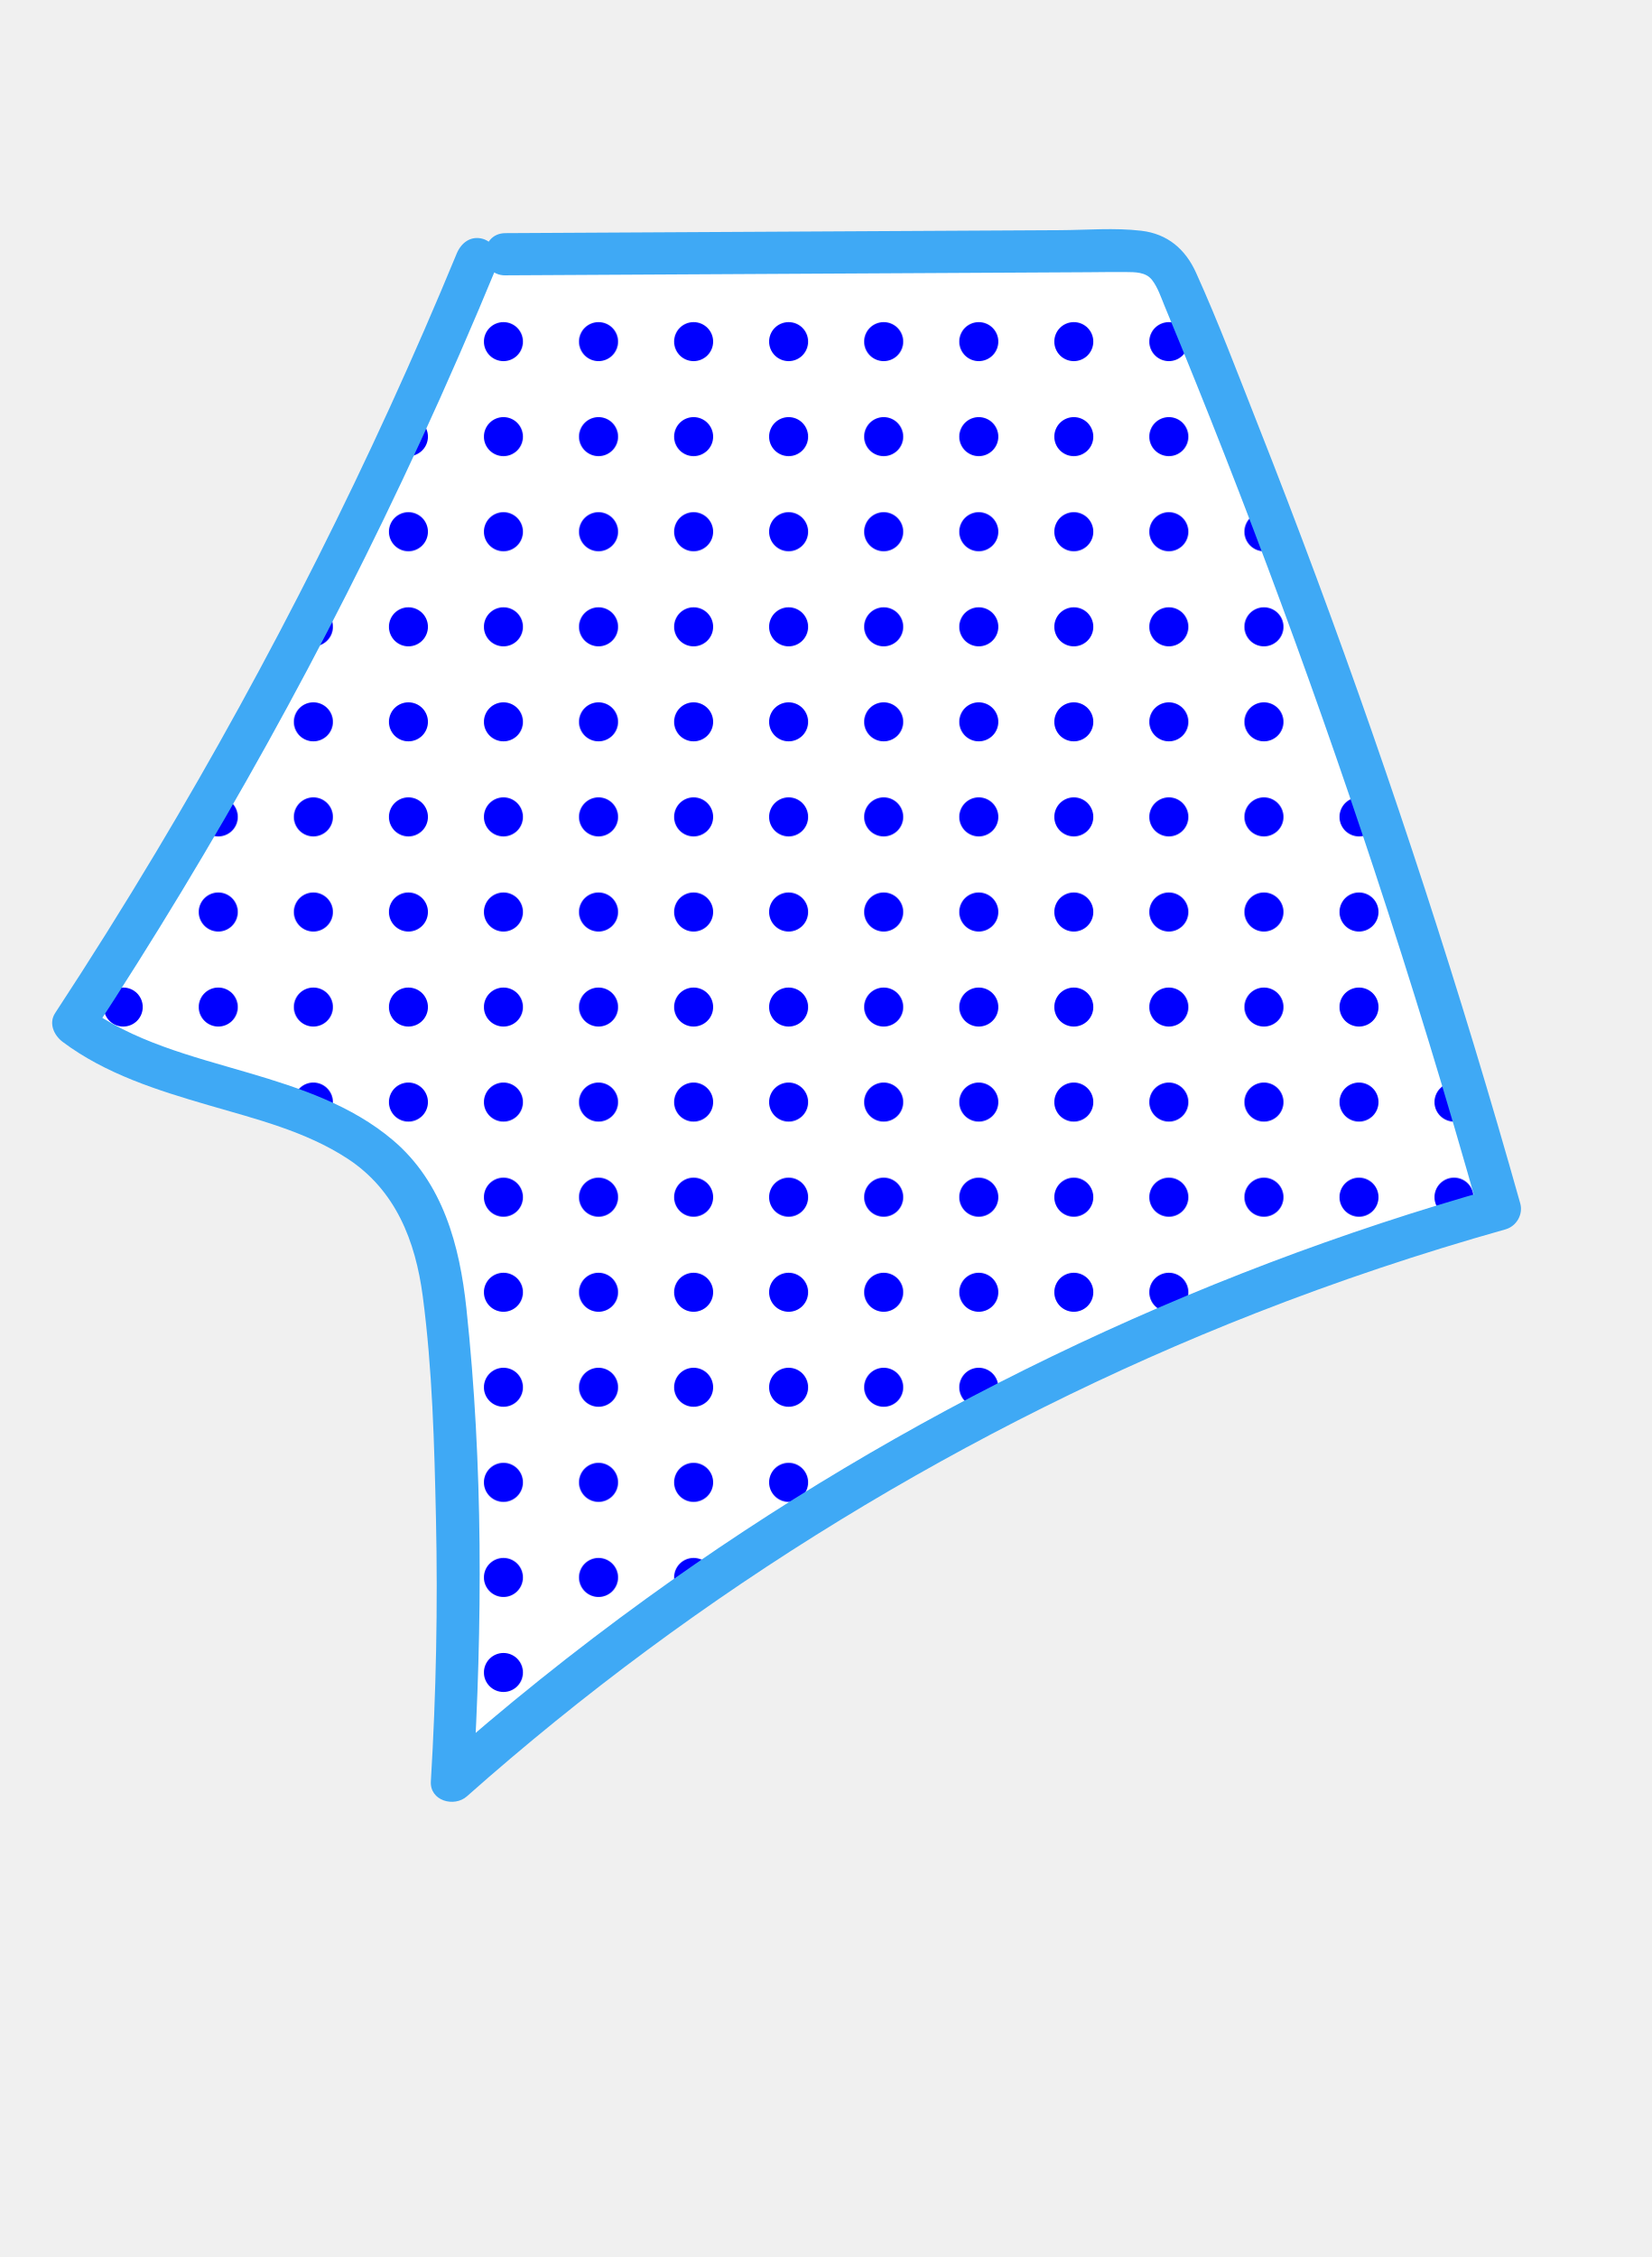
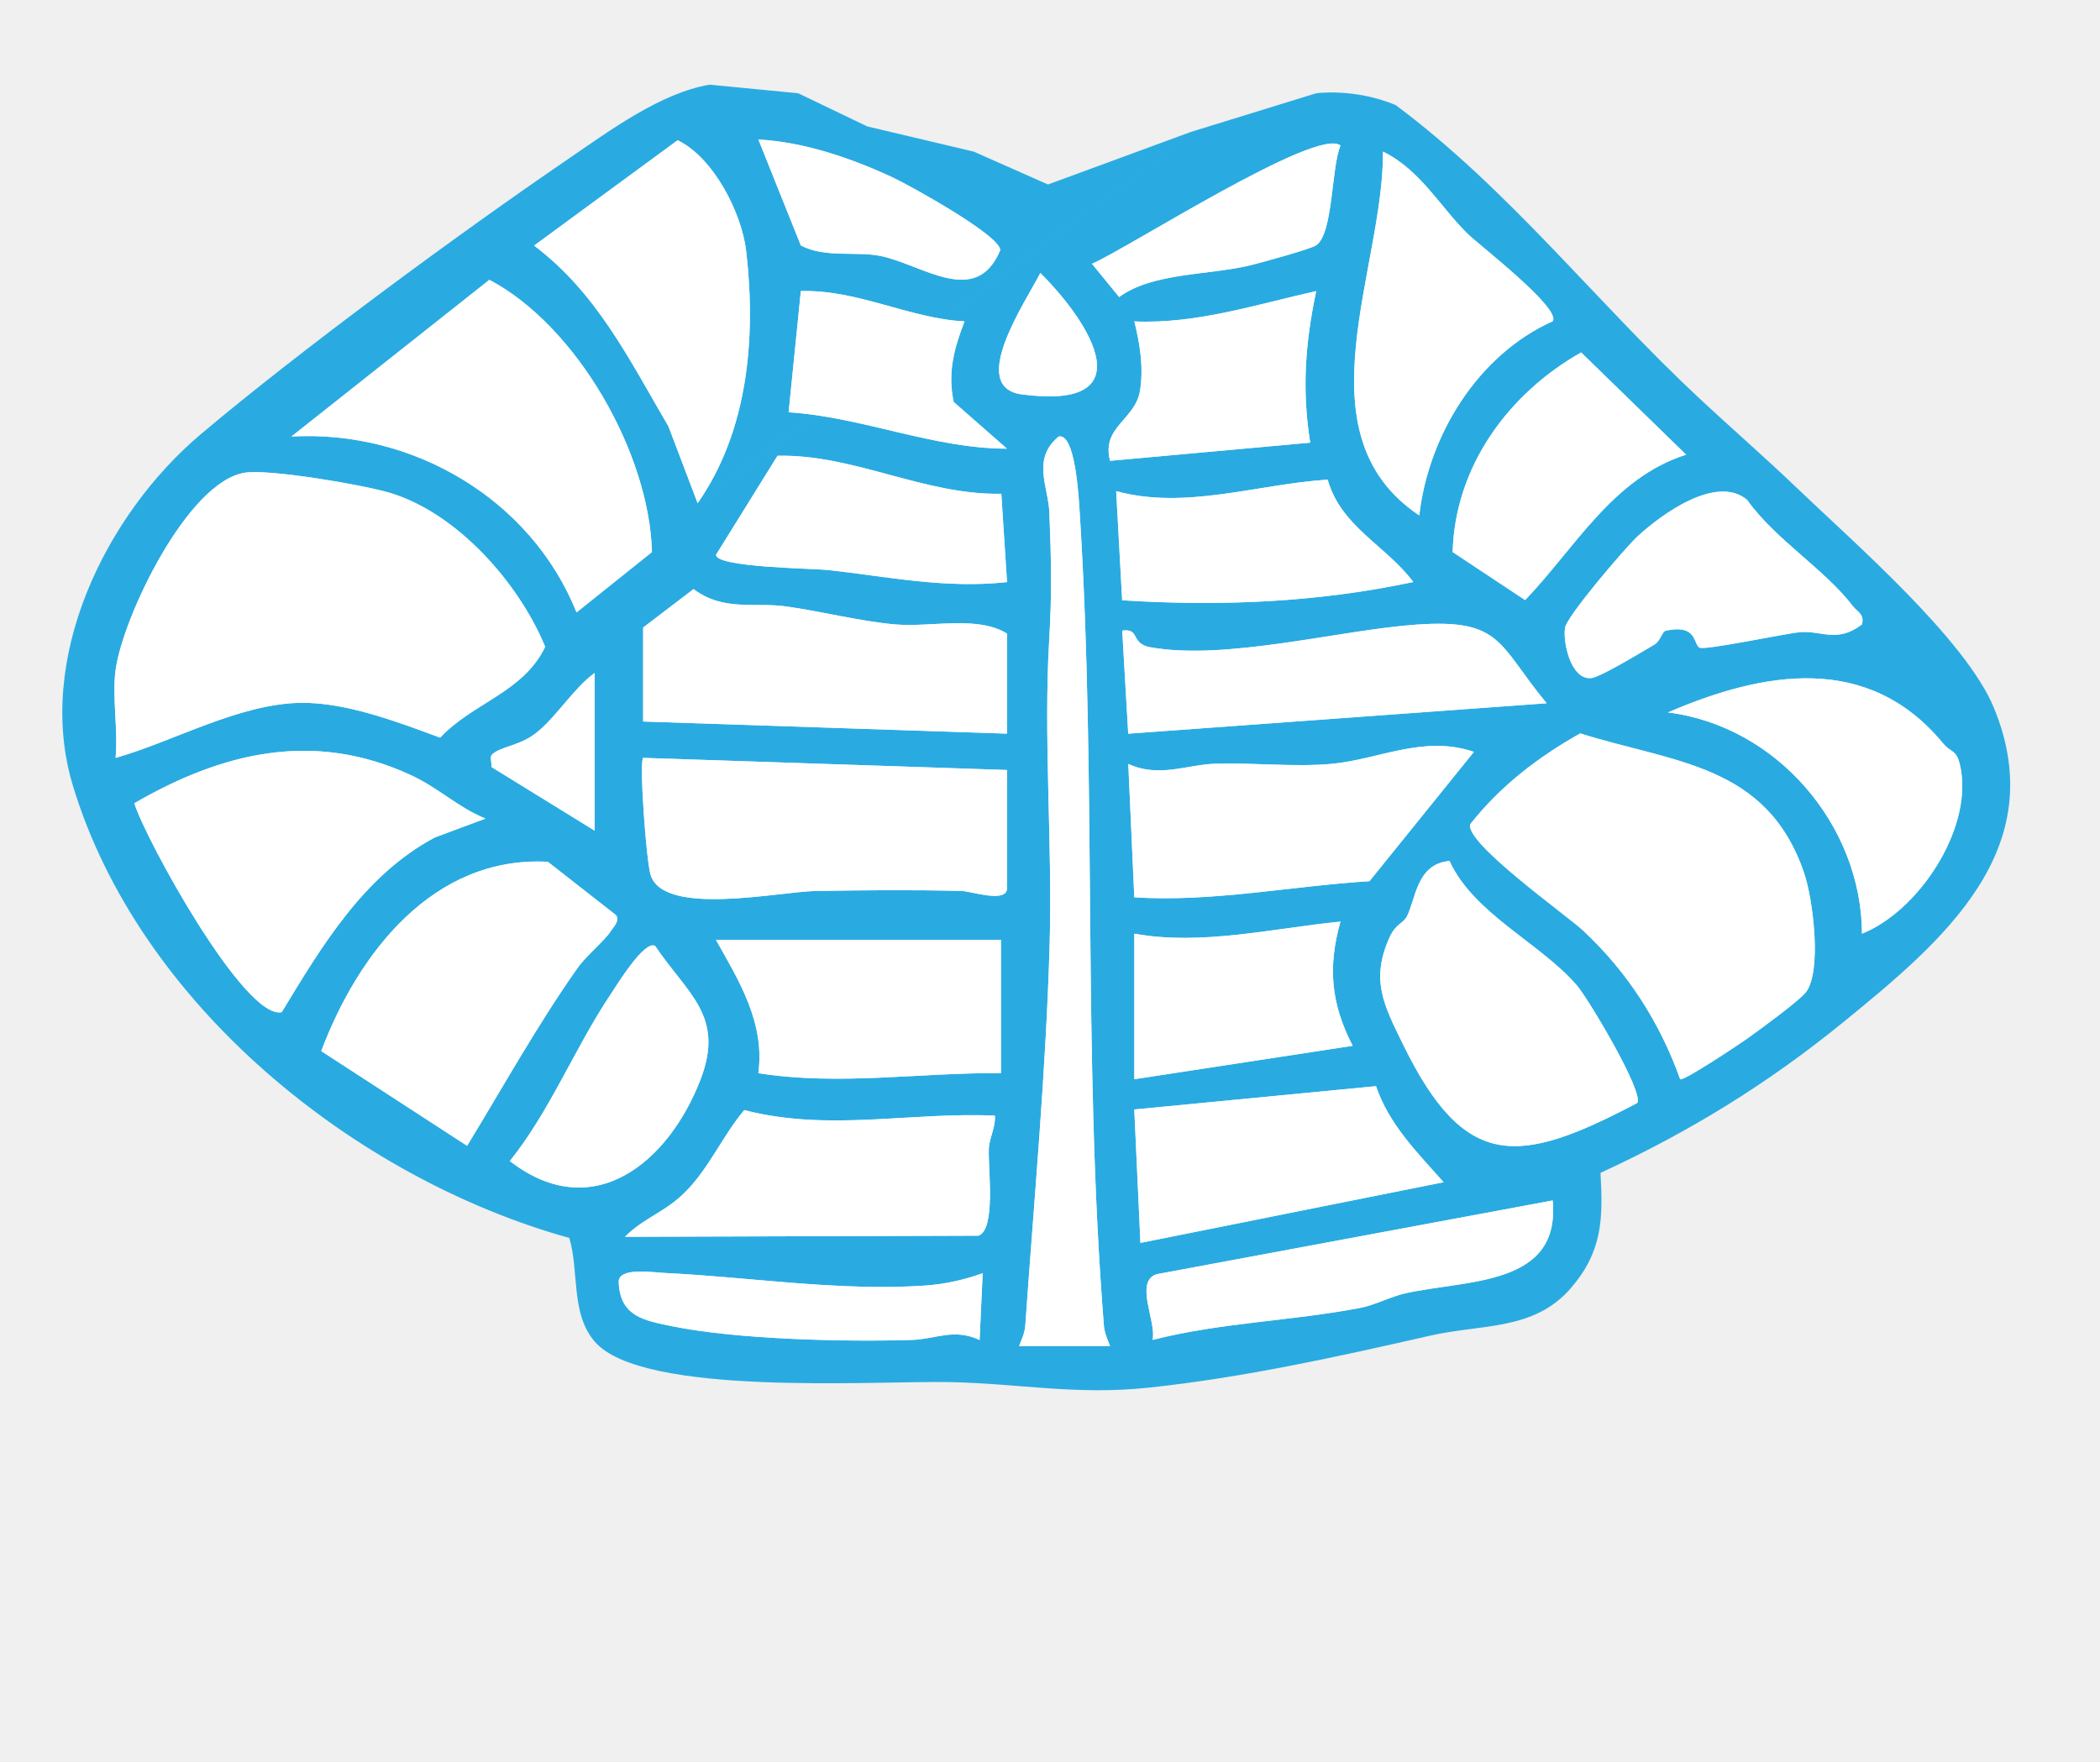
- <svg xmlns="http://www.w3.org/2000/svg" id="Layer_1" data-name="Layer 1" viewBox="0 0 173.704 237.421">
+ <svg xmlns="http://www.w3.org/2000/svg" id="Layer_1" data-name="Layer 1" viewBox="0 0 280.461 235.324">
  <defs>
    <style>
      .cls-1 {
-         fill: none;
+         fill: #fff;
      }

      .cls-2 {
-         fill: blue;
-       }
- 
-       .cls-3 {
-         fill: #3fa9f5;
-       }
- 
-       .cls-4 {
-         fill: #fff;
-       }
- 
-       .cls-5 {
-         fill: url(#New_Pattern);
+         fill: #29abe2;
      }
    </style>
-     <pattern id="New_Pattern" data-name="New Pattern" x="0" y="0" width="10" height="10" patternTransform="translate(-682.036 -649.0679)" patternUnits="userSpaceOnUse" viewBox="0 0 10 10">
-       <g>
-         <rect class="cls-1" width="10" height="10" />
-         <rect class="cls-4" width="10" height="10" />
-         <circle class="cls-2" cx="5" cy="5" r="2.053" />
-       </g>
-     </pattern>
  </defs>
-   <rect class="cls-1" y="-2" width="173.704" height="237.421" />
-   <g>
-     <path class="cls-5" d="M53.169,26.743c21.615-.116,43.229-.232,64.844-.347,1.358-.007,2.806.011,3.939.758,1.138.751,1.725,2.082,2.249,3.34,13.126,31.512,24.349,63.817,33.586,96.68-40.662,11.405-78.669,32.164-110.241,60.212.952-15.61.804-31.287-.441-46.876-.428-5.351-1.071-10.941-4.081-15.386-7.484-11.054-24.678-9.361-35.304-17.441,16.659-25.382,30.9-52.351,42.467-80.422" />
-     <path class="cls-3" d="M53.169,28.964c11.639-.062,23.277-.125,34.916-.187,5.819-.031,11.639-.062,17.458-.093,2.993-.016,5.986-.032,8.978-.048,1.3-.007,2.601-.032,3.901-.019.989.01,2.111-.018,2.777.839.607.782.946,1.836,1.321,2.74.583,1.406,1.163,2.814,1.739,4.224,1.03,2.522,2.049,5.049,3.055,7.581,2.071,5.213,4.091,10.446,6.059,15.699,3.935,10.506,7.663,21.089,11.179,31.743,3.968,12.024,7.664,24.136,11.094,36.324l1.552-2.733c-15.995,4.5-31.582,10.425-46.543,17.652-14.915,7.205-29.196,15.725-42.615,25.438-7.64,5.53-15.008,11.435-22.063,17.694l3.792,1.571c.994-16.506,1.057-33.312-.705-49.772-.707-6.608-2.462-13.212-7.728-17.677-4.334-3.675-9.788-5.497-15.157-7.076-6.002-1.765-12.243-3.28-17.336-7.096l.797,3.039c13.038-19.887,24.609-40.727,34.568-62.322,2.837-6.153,5.539-12.367,8.123-18.631.458-1.109-.495-2.442-1.552-2.733-1.276-.351-2.273.438-2.733,1.552-8.966,21.729-19.564,42.79-31.63,62.962-3.419,5.716-6.96,11.359-10.613,16.93-.711,1.085-.123,2.35.797,3.039,4.505,3.375,9.988,5.095,15.328,6.652,4.991,1.455,10.201,2.737,14.607,5.608,5.09,3.316,7.173,8.673,7.942,14.51,1.016,7.708,1.216,15.607,1.387,23.373.203,9.217.017,18.44-.537,27.643-.123,2.048,2.45,2.761,3.792,1.571,12.203-10.824,25.35-20.545,39.263-29.058,13.902-8.507,28.545-15.827,43.721-21.772,8.606-3.371,17.379-6.308,26.276-8.811,1.15-.324,1.879-1.569,1.552-2.733-6.252-22.216-13.397-44.179-21.432-65.814-2.009-5.409-4.072-10.797-6.191-16.163-2.1-5.319-4.126-10.711-6.483-15.923-1.126-2.491-3.004-4.087-5.758-4.413-2.796-.331-5.726-.076-8.538-.061l-17.957.096c-13.468.072-26.935.144-40.403.216-2.858.015-2.864,4.458,0,4.443h0Z" />
-   </g>
+   <path class="cls-2" d="M186.399,14.036c15.111,11.261,26.76,26.29,40.397,39.026,4.514,4.216,8.912,8.017,13.302,12.228,7.45,7.146,22.436,20.126,26.195,29.26,7.781,18.905-6.824,31.155-20.037,41.926-10.116,8.247-20.614,14.724-32.505,20.192.355,6.166.25,10.534-3.969,15.409-4.938,5.706-11.862,4.76-18.771,6.334-12.322,2.808-24.957,5.609-37.594,6.947-9.745,1.032-17.265-.558-26.59-.742-9.992-.197-41.113,1.994-47.428-5.438-3.213-3.782-2.025-9.33-3.367-13.815-28.708-7.999-57.468-31.212-66.304-60.439-5.085-16.821,4.307-36.152,17.118-46.948,13.41-11.301,34.458-26.788,49.078-36.765,5.565-3.797,12.253-8.77,18.845-9.902l11.825,1.146,9.233,4.432,14.219,3.365,9.92,4.391,19.072-7.017,16.747-5.17s5.108-.718,10.615,1.58ZM183.066,0,93.173,67.216c6.743-9.655,7.805-22.069,6.492-33.604-.591-5.192-4.392-12.584-9.166-14.876l-19.166,14.069c8.394,6.321,12.743,15.284,17.944,24.153l3.897,10.259ZM101.286,18.637l5.673,14.159c3.359,1.72,7.401.707,10.734,1.414,5.558,1.178,12.665,6.878,15.874-.752.292-1.85-12.032-8.67-14.299-9.732-5.49-2.572-11.896-4.766-17.983-5.09ZM179.024,19.448c-3.066-2.594-28.528,13.802-33.186,15.787l3.627,4.441c4.503-3.304,11.98-2.876,17.596-4.26,1.512-.372,7.924-2.133,8.697-2.64,2.316-1.52,2.028-10.45,3.266-13.327ZM207.366,42.912c1.171-1.725-9.793-10.147-11.371-11.69-3.584-3.502-6.289-8.523-11.292-10.971.106,15.729-11.41,37.74,4.843,48.59,1.233-10.669,7.781-21.425,17.819-25.93ZM138.939,36.464c-1.941,3.824-9.756,15.249-2.471,16.216,16.4,2.177,9.326-9.38,2.471-16.216ZM77,81.801l10.07-8.058c-.34-13.18-10.016-30.193-21.712-36.363l-26.434,20.927c16.201-.909,32.002,8.347,38.076,23.494ZM128.813,42.932c-7.412-.399-14.155-4.243-21.858-4.054l-1.63,16.189c9.905.645,19.241,4.854,29.157,4.863l-7.115-6.236c-.833-3.985.061-7.15,1.447-10.763ZM175.783,38.883c-7.985,1.782-15.992,4.418-24.288,4.05.749,2.964,1.257,6.201.757,9.264-.637,3.902-5.175,4.797-4.003,9.356l26.734-2.425c-1.129-7.045-.665-13.293.8-20.245ZM225.186,60.734l-14.021-13.654c-9.72,5.5-16.85,15.233-17.158,26.659l9.678,6.418c6.666-6.955,11.726-16.332,21.501-19.424ZM148.253,179.791c-.386-.959-.747-1.717-.833-2.809-2.865-36.168-.924-72.255-3.224-108.536-.127-2-.581-10.651-2.816-10.128-3.618,3.023-1.372,6.666-1.233,10.13.267,6.642.341,10.873-.02,16.975-.78,13.183.436,27.227.061,40.548-.477,16.963-2.066,34.062-3.249,51.012-.076,1.088-.459,1.853-.833,2.809h12.148ZM134.49,77.755l-.762-11.799c-10.273.206-19.701-5.306-29.888-5.076l-8.211,13.226c-.015,1.698,12.941,1.811,14.958,2.034,8.009.884,15.569,2.516,23.903,1.615ZM15.439,89.493c-.485,3.597.352,8.032,0,11.743,7.766-2.203,16.452-7.226,24.708-7.354,6.065-.094,13.026,2.578,18.638,4.652,4.312-4.64,11.085-6.023,14.025-12.13-3.497-8.51-11.733-17.869-20.752-20.572-3.566-1.069-15.866-3.161-19.253-2.703-7.701,1.042-16.415,19.316-17.366,26.364ZM177.314,64.071c-9.32.591-19.042,4.074-28.243,1.532l.798,14.581c13.07.827,25.998.3,38.876-2.442-3.605-4.853-9.646-7.357-11.43-13.671ZM248.668,83.404c.354-1.376-.591-1.629-1.2-2.424-3.852-5.029-10.356-8.881-14.135-14.205-4.098-3.446-11.457,1.938-14.643,4.884-1.619,1.497-9.407,10.618-9.671,12.19-.315,1.877.747,6.961,3.467,6.73,1.246-.106,6.871-3.552,8.462-4.475.824-.478.99-1.744,1.559-1.866,4.15-.892,3.619,1.743,4.455,2.263.674.42,11.208-1.843,13.432-2.056,2.826-.271,4.962,1.515,8.274-1.041ZM134.486,97.997v-13.362c-3.948-2.46-10.155-.808-14.969-1.228-4.631-.404-9.867-1.761-14.598-2.409-4.176-.572-8.306.694-12.294-2.307l-6.73,5.134v12.553l48.59,1.62ZM206.559,93.938c-6.505-7.843-5.909-11.317-17.397-10.504-10.271.726-25.327,4.832-35.488,3.034-2.784-.493-1.356-2.564-3.797-2.234l.801,13.768,55.881-4.064ZM79.416,110.954v-21.056c-2.8,2.003-5.282,6.109-7.923,8.095-1.966,1.478-3.889,1.623-5.287,2.426-1.071.615-.49.955-.573,2.034l13.783,8.502ZM259.515,99.312c-9.973-12.103-23.909-9.689-36.753-4.146,14.497,1.799,25.852,15.041,25.915,29.551,7.548-3.033,14.528-13.702,13.238-21.738-.487-3.03-1.268-2.295-2.399-3.668ZM241.143,132.589c2.215-2.743.993-12.464-.187-15.942-4.957-14.606-17.351-14.72-29.91-18.679-5.634,3.157-10.701,7.058-14.697,12.141-.667,2.543,12.807,12.078,15.083,14.196,5.896,5.489,10.245,12.241,12.959,19.854.409.314,7.77-4.592,8.824-5.336,1.608-1.136,6.985-5.067,7.928-6.234ZM196.843,100.434c-6.743-2.299-12.721,1.03-19.038,1.604-4.89.445-10.41-.174-15.413-.026-3.894.115-7.544,1.926-11.704.036l.8,17.818c10.573.652,20.89-1.511,31.407-2.158l13.948-17.274ZM64.833,109.345c-3.714-1.521-6.212-4.075-9.98-5.816-12.982-5.998-25.175-3.034-36.912,3.768,1.456,4.755,14.775,29.057,19.689,27.897,5.37-8.859,10.975-18.27,20.43-23.326l6.774-2.523ZM134.486,102.856l-48.587-1.621c-.555.553.414,13.738.985,15.614,1.717,5.642,17.191,2.248,22.053,2.165,6.454-.11,13.058-.171,19.508,0,1.278.034,6.041,1.675,6.041-.366v-15.792ZM81.536,124.429c.409-.629,1.21-1.336.769-2.161l-9.142-7.154c-15.354-.808-25.363,12.273-30.257,25.288l19.478,12.65c4.845-7.941,9.37-16.12,14.739-23.739,1.144-1.623,3.615-3.656,4.414-4.884ZM193.589,115.008c-4.472.39-4.504,5.218-5.721,7.455-.482.886-1.471.951-2.269,2.71-2.587,5.698-.803,9.043,1.762,14.296,8.295,16.989,15.439,16.228,31.294,7.864.964-1.349-6.511-13.906-8.062-15.71-4.847-5.634-13.764-9.534-17.003-16.615ZM151.492,124.721v19.436l29.163-4.463c-2.918-5.636-3.337-10.536-1.634-16.59-9.048.899-18.535,3.24-27.529,1.617ZM133.676,125.531l-38.062.008c3.109,5.524,6.571,11.098,5.664,17.812,10.885,1.709,21.529-.102,32.398-.004v-17.817ZM87.496,126.356c-1.419-.831-5.119,5.23-5.987,6.532-4.778,7.164-8.054,15.515-13.416,22.202,11.133,8.623,21.25.118,25.483-10.945,3.247-8.486-1.8-11.403-6.08-17.789ZM183.772,145.086l-32.283,3.117.819,17.818,40.486-8.104c-3.486-3.955-7.272-7.672-9.022-12.831ZM132.862,149.021c-11.411-.494-22.196,2.173-33.466-.737-2.855,3.392-4.667,7.701-7.811,10.877-2.798,2.826-5.527,3.443-8.119,6.045l47.221-.147c2.344-.875,1.268-8.913,1.371-11.586.058-1.508.949-2.909.805-4.452ZM153.929,178.981c9.04-2.317,18.569-2.521,27.707-4.274,2.064-.396,4.025-1.504,6.13-1.969,8.251-1.823,20.679-.923,19.597-12.384l-52.9,9.853c-3.006.988.037,6.412-.534,8.773ZM131.238,170.073c-2.437.877-5.057,1.469-7.656,1.648-11.457.79-23.374-1.124-34.817-1.682-1.664-.081-6.225-.808-6.134,1.258.2,4.563,3.398,5.089,7.119,5.853,8.638,1.774,23.224,2.121,32.173,1.826,2.949-.097,5.524-1.591,8.906.018l.409-8.921Z" />
+   <path class="cls-1" d="M15.439,89.493c.951-7.048,9.665-25.322,17.366-26.364,3.388-.459,15.688,1.634,19.253,2.703,9.018,2.704,17.255,12.062,20.752,20.572-2.94,6.107-9.713,7.49-14.025,12.13-5.612-2.074-12.573-4.745-18.638-4.652-8.256.128-16.942,5.152-24.708,7.354.352-3.711-.485-8.145,0-11.743Z" />
+   <path class="cls-1" d="M241.143,132.589c-.942,1.167-6.319,5.098-7.928,6.234-1.054.744-8.415,5.65-8.824,5.336-2.714-7.613-7.064-14.365-12.959-19.854-2.276-2.119-15.75-11.653-15.083-14.196,3.996-5.083,9.063-8.983,14.697-12.141,12.559,3.959,24.953,4.073,29.91,18.679,1.18,3.478,2.402,13.199.187,15.942Z" />
+   <path class="cls-1" d="M77,81.801c-6.074-15.148-21.875-24.403-38.076-23.494l26.434-20.927c11.696,6.17,21.372,23.183,21.712,36.363l-10.07,8.058Z" />
+   <path class="cls-1" d="M64.833,109.345l-6.774,2.523c-9.455,5.057-15.06,14.467-20.43,23.326-4.913,1.159-18.233-23.142-19.689-27.897,11.737-6.803,23.931-9.766,36.912-3.768,3.768,1.741,6.266,4.295,9.98,5.816Z" />
+   <path class="cls-1" d="M81.536,124.429c-.799,1.228-3.27,3.261-4.414,4.884-5.369,7.619-9.894,15.798-14.739,23.739l-19.478-12.65c4.894-13.015,14.904-26.096,30.257-25.288l9.142,7.154c.44.825-.36,1.532-.769,2.161Z" />
+   <path class="cls-1" d="M134.486,102.856v15.792c0,2.042-4.763.4-6.041.366-6.449-.171-13.053-.11-19.508,0-4.862.083-20.337,3.477-22.053-2.165-.571-1.876-1.54-15.061-.985-15.614l48.587,1.621Z" />
+   <path class="cls-1" d="M193.589,115.008c3.239,7.081,12.156,10.982,17.003,16.615,1.551,1.803,9.026,14.36,8.062,15.71-15.855,8.364-22.999,9.125-31.294-7.864-2.564-5.252-4.349-8.598-1.762-14.296.799-1.759,1.787-1.824,2.269-2.71,1.217-2.237,1.249-7.065,5.721-7.455Z" />
+   <path class="cls-1" d="M134.486,97.997l-48.59-1.62v-12.553l6.73-5.134c3.988,3.002,8.118,1.735,12.294,2.307,4.731.648,9.967,2.006,14.598,2.409,4.814.419,11.021-1.232,14.969,1.228v13.362Z" />
+   <path class="cls-1" d="M148.253,179.791h-12.148c.374-.956.757-1.721.833-2.809,1.183-16.95,2.772-34.049,3.249-51.012.375-13.321-.841-27.365-.061-40.548.361-6.102.286-10.332.02-16.975-.139-3.464-2.385-7.107,1.233-10.13,2.235-.523,2.689,8.129,2.816,10.128,2.3,36.281.359,72.367,3.224,108.536.086,1.092.447,1.85.833,2.809Z" />
+   <path class="cls-1" d="M93.173,67.216l-3.897-10.259c-5.201-8.869-9.55-17.832-17.944-24.153l19.166-14.069c4.774,2.292,8.575,9.684,9.166,14.876,1.314,11.535.251,23.95-6.492,33.604Z" />
+   <path class="cls-1" d="M196.843,100.434l-13.948,17.274c-10.517.647-20.834,2.81-31.407,2.158l-.8-17.818c4.159,1.89,7.81.079,11.704-.036,5.003-.148,10.523.471,15.413.026,6.317-.575,12.296-3.903,19.038-1.604Z" />
+   <path class="cls-1" d="M132.862,149.021c.144,1.543-.747,2.944-.805,4.452-.103,2.673.973,10.71-1.371,11.586l-47.221.147c2.593-2.601,5.322-3.219,8.119-6.045,3.144-3.176,4.956-7.485,7.811-10.877,11.27,2.91,22.055.243,33.466.737Z" />
+   <path class="cls-1" d="M133.676,125.531v17.817c-10.869-.098-21.514,1.713-32.398.004.907-6.714-2.555-12.289-5.664-17.812l38.062-.008Z" />
+   <path class="cls-1" d="M207.366,42.912c-10.039,4.505-16.586,15.261-17.819,25.93-16.253-10.85-4.737-32.861-4.843-48.59,5.003,2.448,7.708,7.468,11.292,10.971,1.578,1.542,12.542,9.964,11.371,11.69Z" />
+   <path class="cls-1" d="M206.559,93.938l-55.881,4.064-.801-13.768c2.441-.33,1.013,1.741,3.797,2.234,10.161,1.798,25.217-2.308,35.488-3.034,11.488-.812,10.892,2.661,17.397,10.504Z" />
+   <path class="cls-1" d="M259.515,99.312c1.131,1.373,1.913.638,2.399,3.668,1.291,8.036-5.689,18.705-13.238,21.738-.063-14.51-11.418-27.752-25.915-29.551,12.844-5.543,26.78-7.958,36.753,4.146Z" />
+   <path class="cls-1" d="M183.772,145.086c1.75,5.159,5.536,8.876,9.022,12.831l-40.486,8.104-.819-17.818,32.283-3.117Z" />
+   <path class="cls-1" d="M248.668,83.404c-3.311,2.555-5.447.769-8.274,1.041-2.224.213-12.758,2.475-13.432,2.056-.835-.52-.305-3.155-4.455-2.263-.569.122-.736,1.388-1.559,1.866-1.591.923-7.216,4.37-8.462,4.475-2.72.231-3.781-4.852-3.467-6.73.264-1.572,8.051-10.693,9.671-12.19,3.186-2.946,10.545-8.33,14.643-4.884,3.779,5.324,10.283,9.176,14.135,14.205.609.795,1.554,1.048,1.2,2.424Z" />
+   <path class="cls-1" d="M225.186,60.734c-9.775,3.092-14.835,12.469-21.501,19.424l-9.678-6.418c.308-11.427,7.439-21.159,17.158-26.659l14.021,13.654Z" />
+   <path class="cls-1" d="M153.929,178.981c.571-2.361-2.472-7.785.534-8.773l52.9-9.853c1.082,11.461-11.346,10.561-19.597,12.384-2.105.465-4.065,1.573-6.13,1.969-9.139,1.752-18.667,1.957-27.707,4.274Z" />
+   <path class="cls-1" d="M177.314,64.071c1.784,6.314,7.825,8.818,11.43,13.671-12.878,2.743-25.805,3.269-38.876,2.442l-.798-14.581c9.201,2.541,18.923-.942,28.243-1.532Z" />
+   <path class="cls-1" d="M134.49,77.755c-8.335.901-15.894-.731-23.903-1.615-2.017-.223-14.973-.336-14.958-2.034l8.211-13.226c10.187-.23,19.615,5.282,29.888,5.076l.762,11.799Z" />
+   <path class="cls-1" d="M151.492,124.721c8.995,1.623,18.481-.718,27.529-1.617-1.703,6.054-1.284,10.954,1.634,16.59l-29.163,4.463v-19.436Z" />
+   <path class="cls-1" d="M87.496,126.356c4.28,6.386,9.327,9.303,6.08,17.789-4.233,11.063-14.35,19.568-25.483,10.945,5.362-6.687,8.638-15.038,13.416-22.202.868-1.302,4.567-7.363,5.987-6.532Z" />
+   <path class="cls-1" d="M175.783,38.883c-1.465,6.952-1.929,13.199-.8,20.245l-26.734,2.425c-1.172-4.56,3.366-5.454,4.003-9.356.5-3.063-.009-6.299-.757-9.264,8.296.368,16.304-2.268,24.288-4.05Z" />
+   <path class="cls-1" d="M128.813,42.932c-1.385,3.612-2.279,6.777-1.447,10.763l7.115,6.236c-9.915-.01-19.252-4.218-29.157-4.863l1.63-16.189c7.704-.189,14.446,3.655,21.858,4.054Z" />
+   <path class="cls-1" d="M131.238,170.073l-.409,8.921c-3.382-1.609-5.957-.115-8.906-.018-8.949.295-23.535-.052-32.173-1.826-3.721-.764-6.919-1.29-7.119-5.853-.091-2.066,4.47-1.339,6.134-1.258,11.443.558,23.36,2.472,34.817,1.682,2.599-.179,5.22-.771,7.656-1.648Z" />
+   <path class="cls-1" d="M101.286,18.637c6.086.324,12.492,2.517,17.983,5.09,2.266,1.062,14.59,7.882,14.299,9.732-3.209,7.63-10.316,1.93-15.874.752-3.333-.707-7.375.306-10.734-1.414l-5.673-14.159Z" />
+   <path class="cls-1" d="M179.024,19.448c-1.238,2.877-.951,11.807-3.266,13.327-.773.508-7.186,2.268-8.697,2.64-5.616,1.383-13.093.955-17.596,4.26l-3.627-4.441c4.658-1.985,30.12-18.38,33.186-15.787Z" />
+   <path class="cls-1" d="M138.939,36.464c6.856,6.837,13.929,18.393-2.471,16.216-7.285-.967.529-12.392,2.471-16.216Z" />
+   <path class="cls-1" d="M79.416,110.954l-13.783-8.502c.083-1.079-.499-1.419.573-2.034,1.398-.803,3.321-.948,5.287-2.426,2.641-1.985,5.123-6.091,7.923-8.095v21.056Z" />
</svg>
